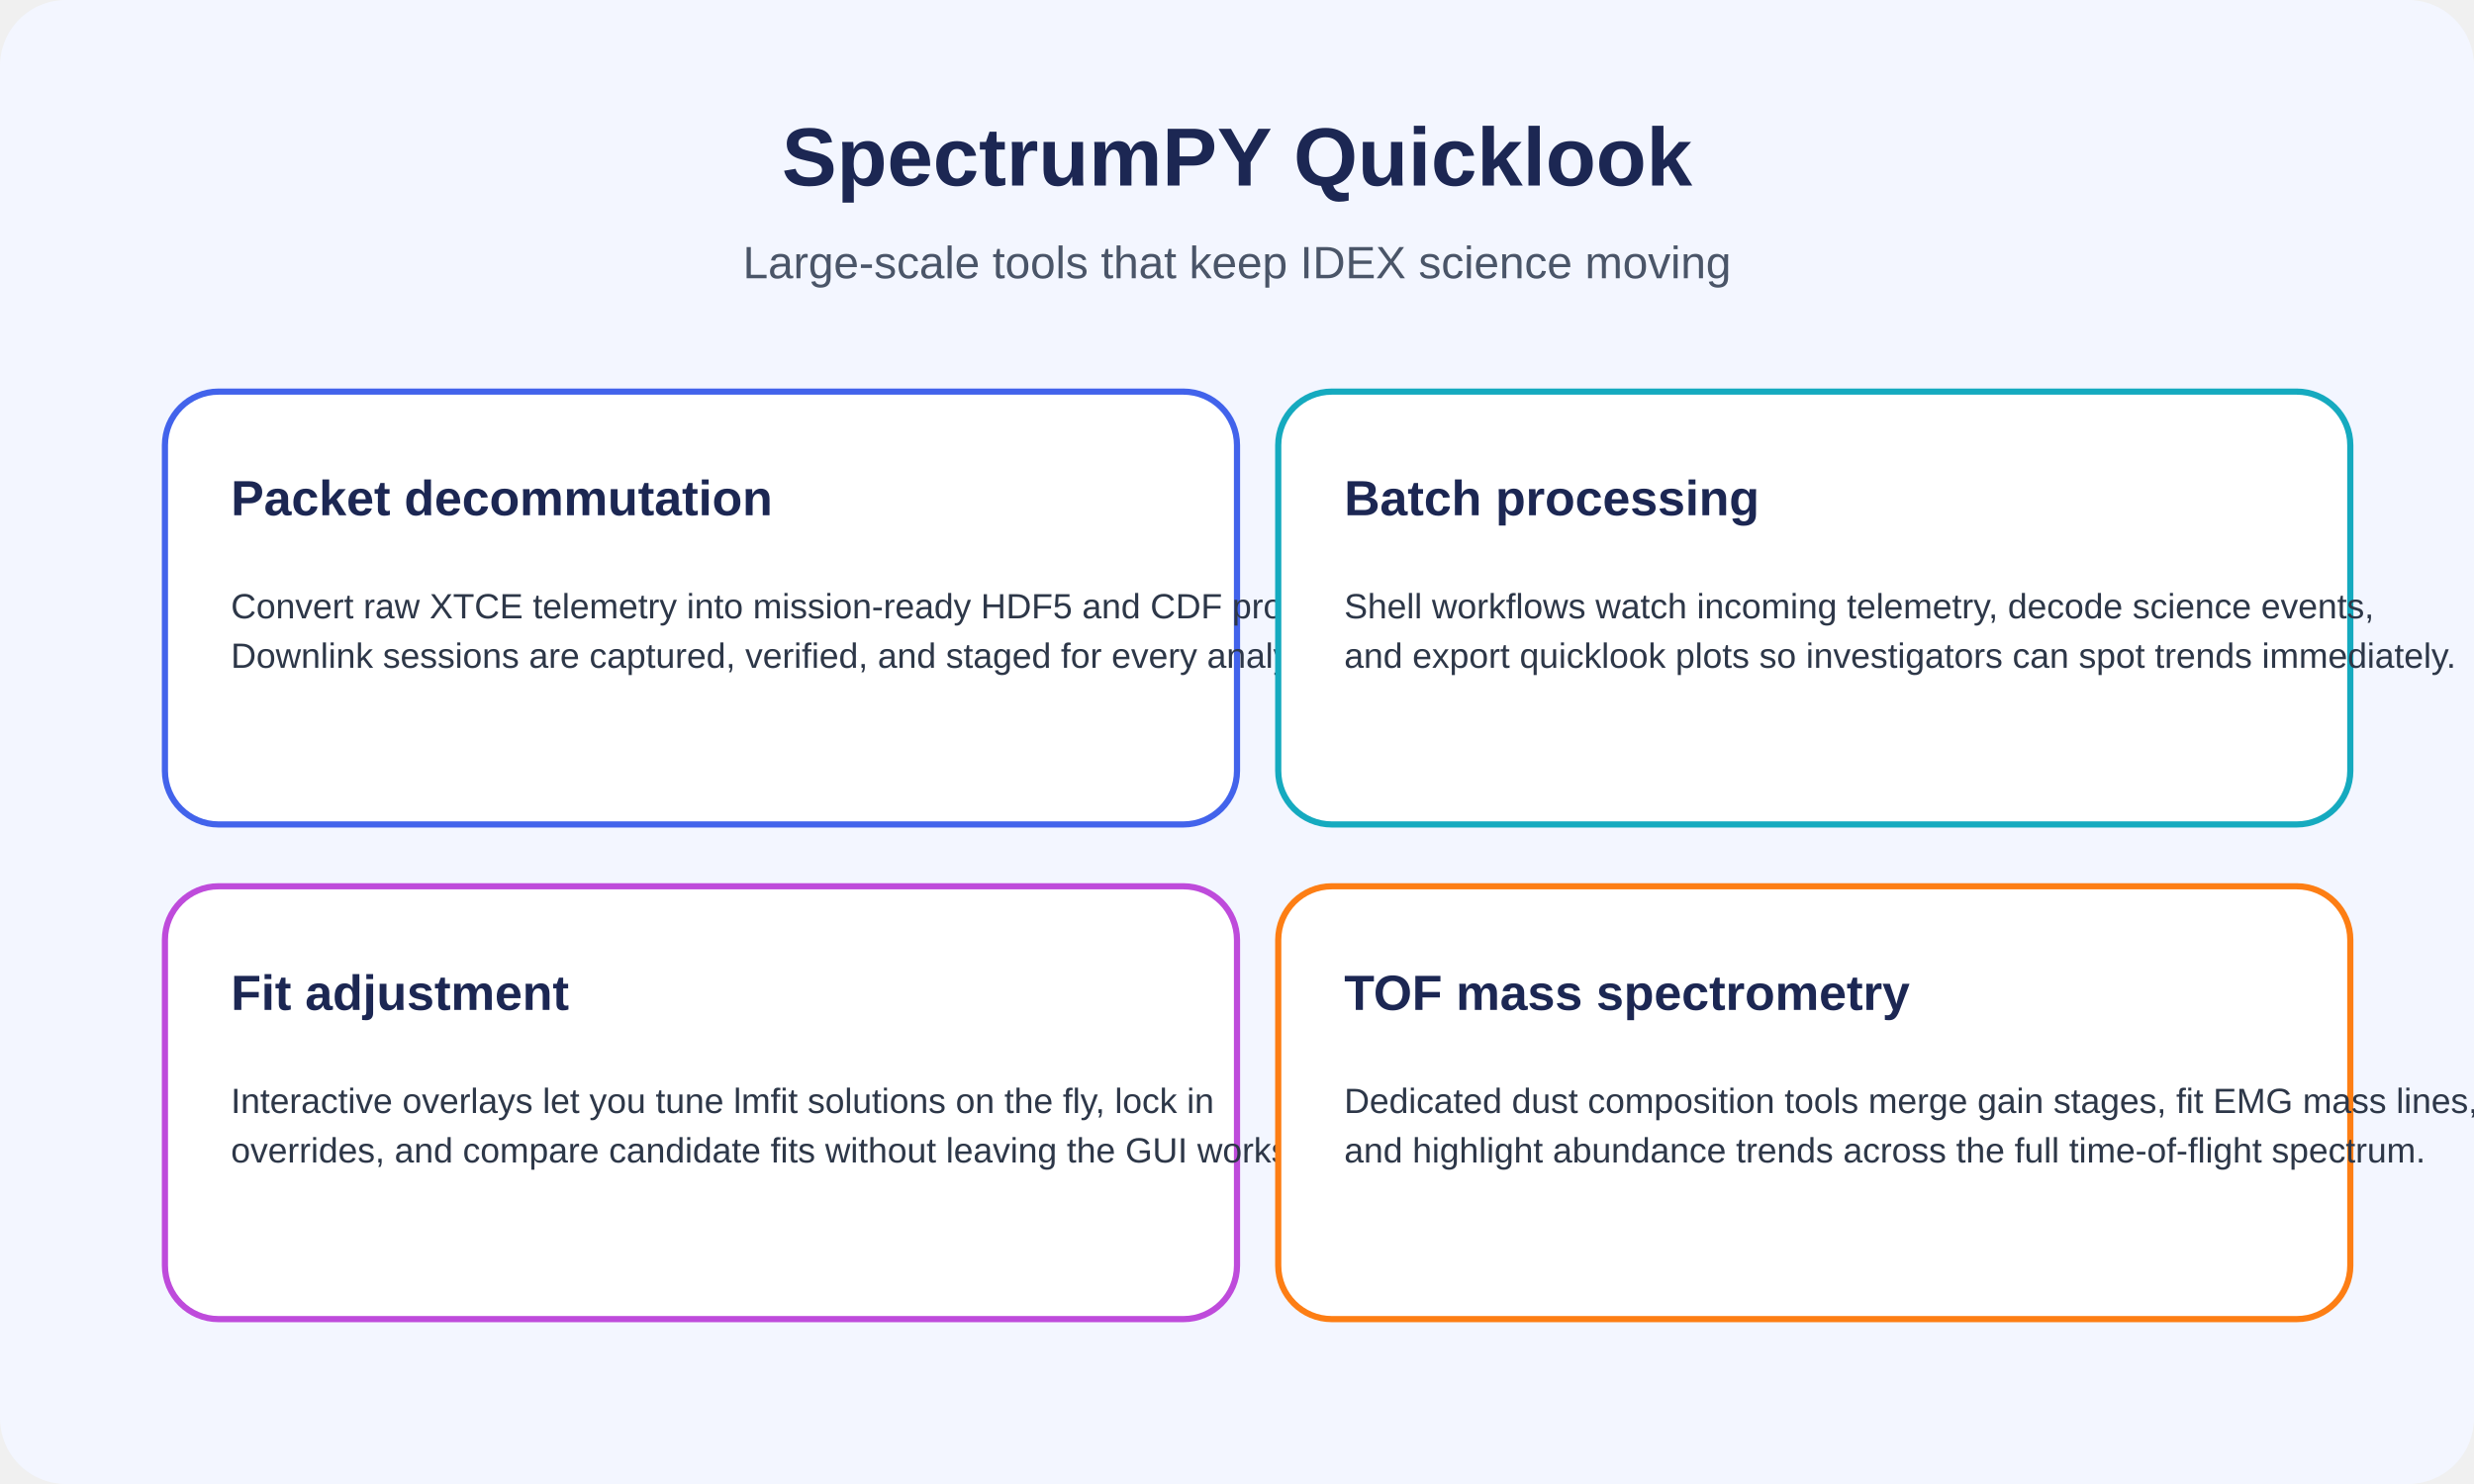
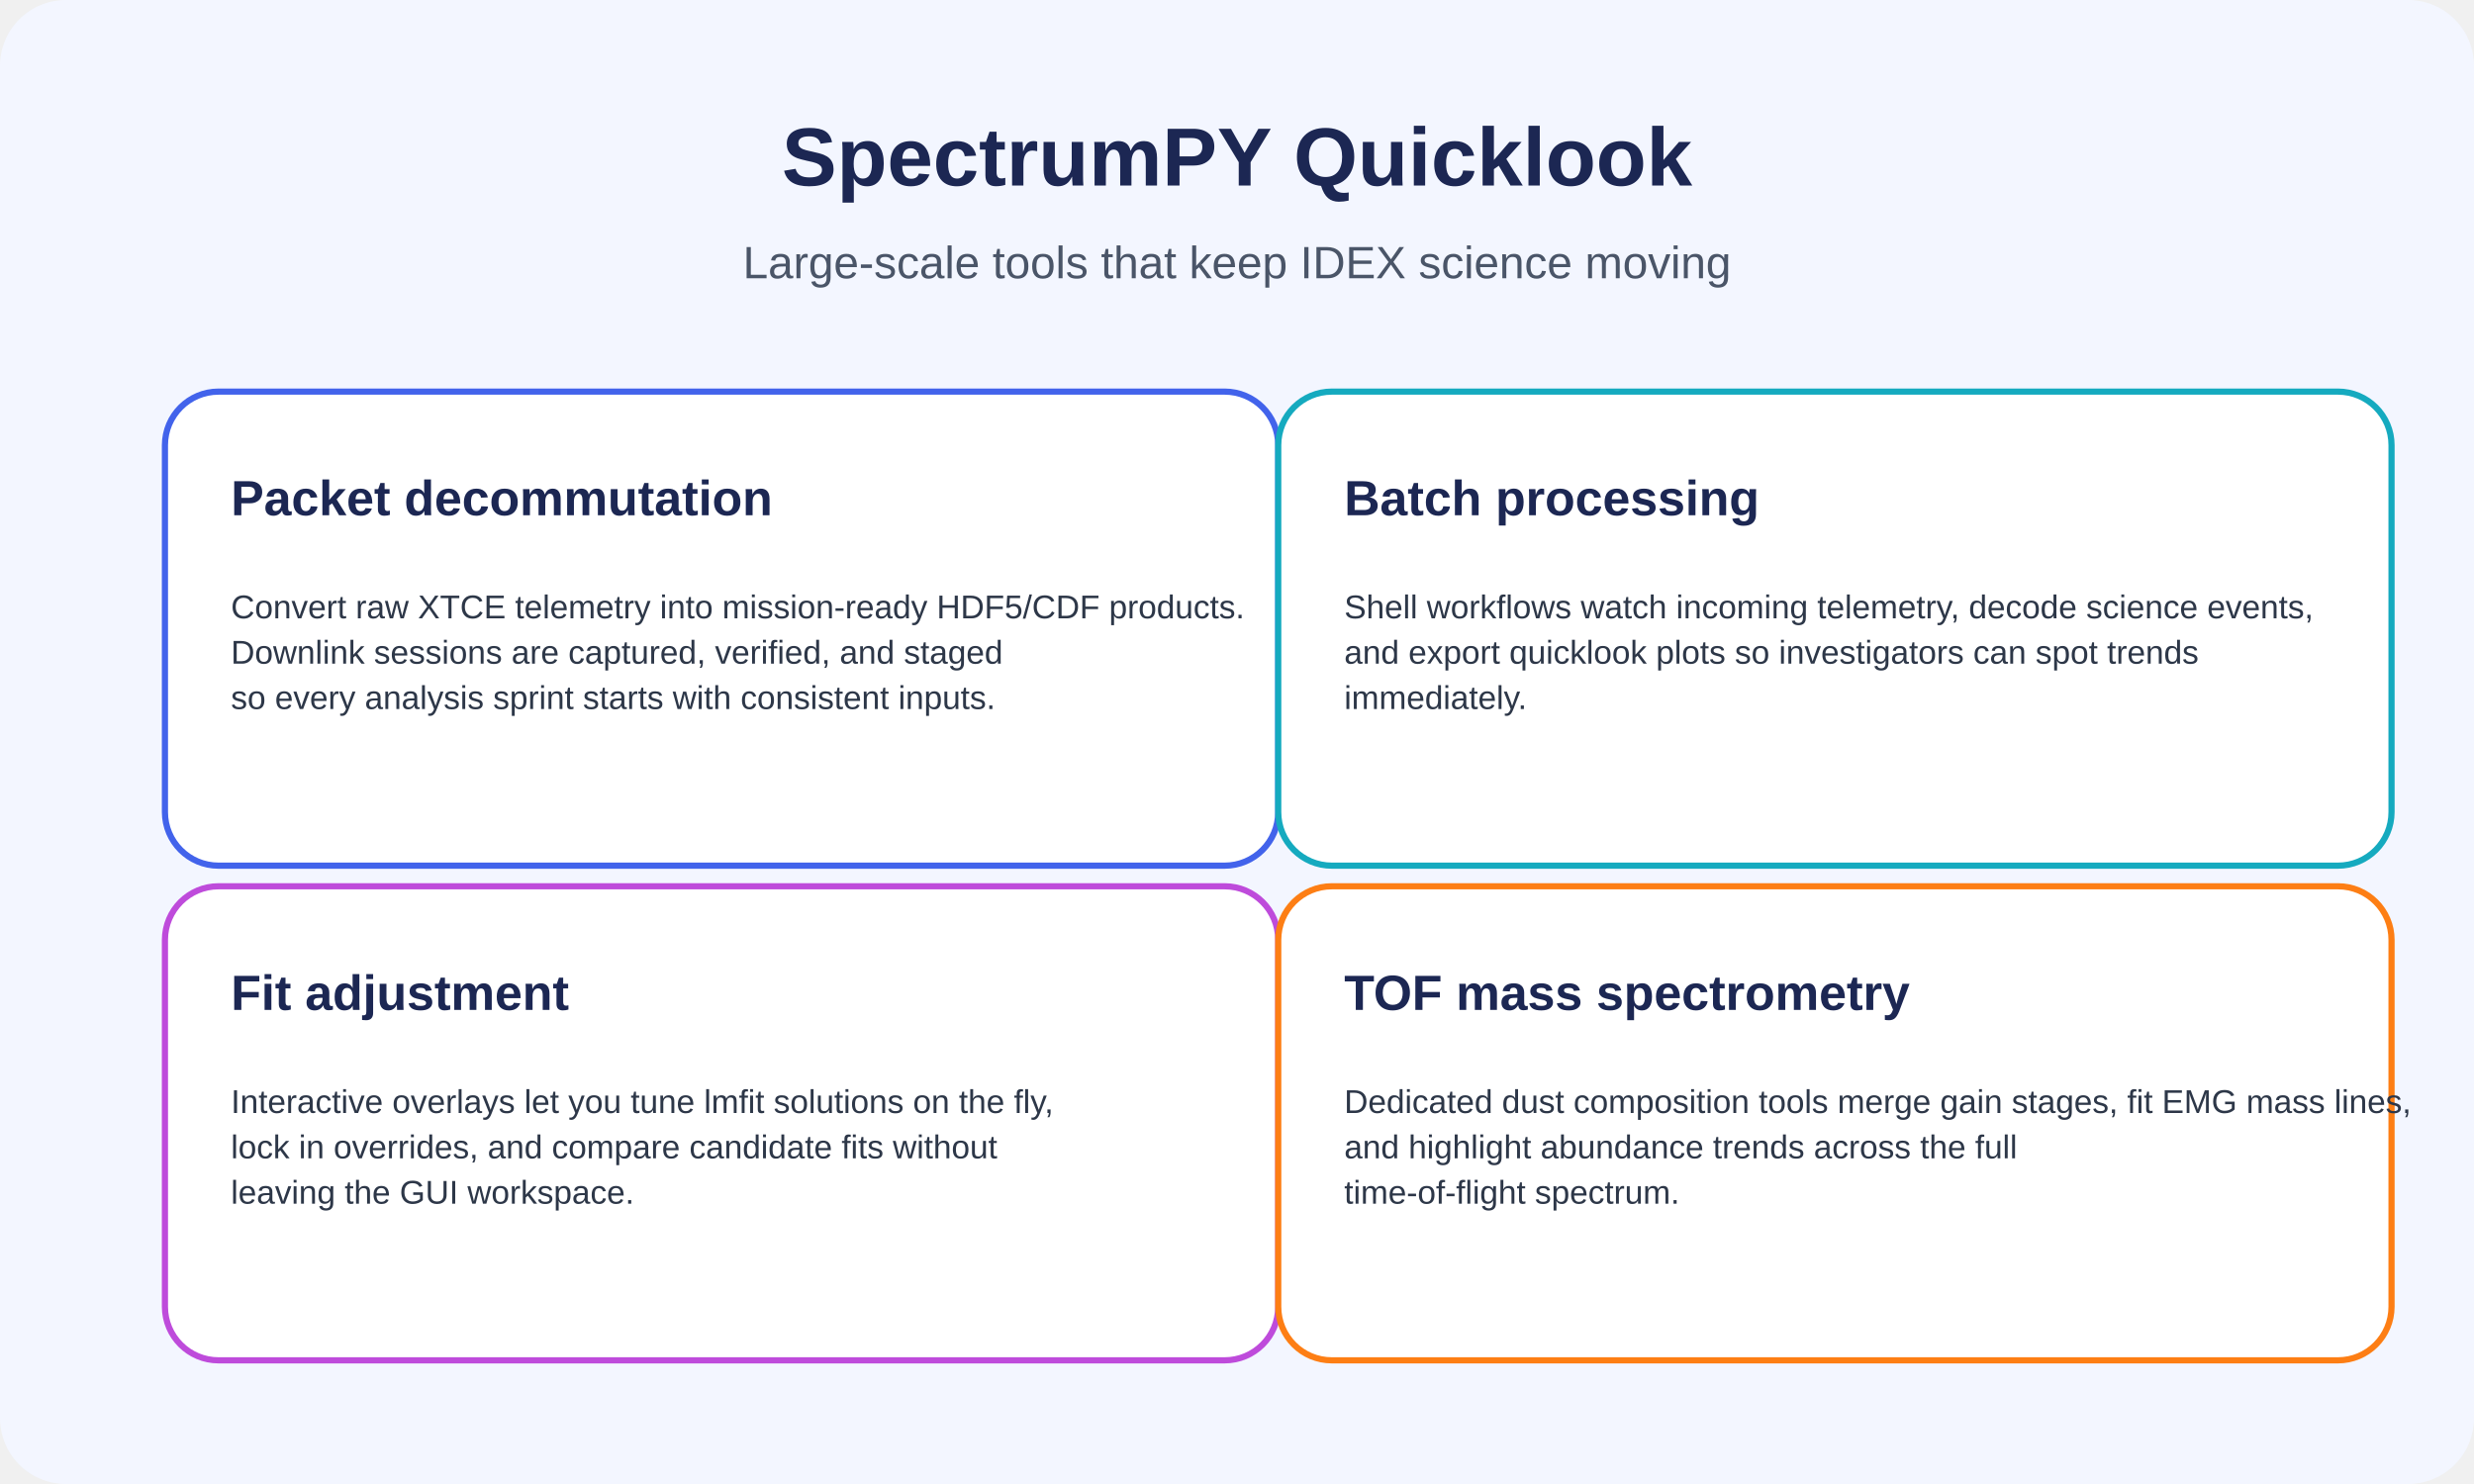
<svg xmlns="http://www.w3.org/2000/svg" viewBox="0 0 1200 720">
  <defs>
    <style>
      .title { font: 700 40px 'Helvetica Neue', Arial, sans-serif; fill: #1c2753; }
      .subtitle { font: 400 22px 'Helvetica Neue', Arial, sans-serif; fill: #4a5568; }
      .card-title { font: 700 24px 'Helvetica Neue', Arial, sans-serif; fill: #1c2753; }
-       .card-body { font: 400 17px 'Helvetica Neue', Arial, sans-serif; fill: #2d3748; line-height: 1.5; }
+       .card-body { font: 400 16px 'Helvetica Neue', Arial, sans-serif; fill: #2d3748; line-height: 1.4; }
      .card { rx: 26; ry: 26; fill: #ffffff; stroke-width: 3; }
    </style>
  </defs>
  <rect x="0" y="0" width="1200" height="720" fill="#f3f6ff" rx="32" ry="32" />
  <text x="600" y="90" text-anchor="middle" class="title">SpectrumPY Quicklook</text>
  <text x="600" y="135" text-anchor="middle" class="subtitle">Large-scale tools that keep IDEX science moving</text>
  <g transform="translate(80,190)">
-     <rect class="card" stroke="#4263eb" x="0" y="0" width="520" height="210" />
+     <rect class="card" stroke="#4263eb" x="0" y="0" width="540" height="230" />
    <text x="32" y="60" class="card-title">Packet decommutation</text>
    <text x="32" y="110" class="card-body">
-       <tspan x="32" dy="0">Convert raw XTCE telemetry into mission-ready HDF5 and CDF products.</tspan>
-       <tspan x="32" dy="24">Downlink sessions are captured, verified, and staged for every analysis sprint.</tspan>
+       <tspan x="32" dy="0">Convert raw XTCE telemetry into mission-ready HDF5/CDF products.</tspan>
+       <tspan x="32" dy="22">Downlink sessions are captured, verified, and staged</tspan>
+       <tspan x="32" dy="22">so every analysis sprint starts with consistent inputs.</tspan>
    </text>
  </g>
  <g transform="translate(620,190)">
-     <rect class="card" stroke="#15aabf" x="0" y="0" width="520" height="210" />
+     <rect class="card" stroke="#15aabf" x="0" y="0" width="540" height="230" />
    <text x="32" y="60" class="card-title">Batch processing</text>
    <text x="32" y="110" class="card-body">
      <tspan x="32" dy="0">Shell workflows watch incoming telemetry, decode science events,</tspan>
-       <tspan x="32" dy="24">and export quicklook plots so investigators can spot trends immediately.</tspan>
+       <tspan x="32" dy="22">and export quicklook plots so investigators can spot trends</tspan>
+       <tspan x="32" dy="22">immediately.</tspan>
    </text>
  </g>
  <g transform="translate(80,430)">
-     <rect class="card" stroke="#be4bdb" x="0" y="0" width="520" height="210" />
+     <rect class="card" stroke="#be4bdb" x="0" y="0" width="540" height="230" />
    <text x="32" y="60" class="card-title">Fit adjustment</text>
    <text x="32" y="110" class="card-body">
-       <tspan x="32" dy="0">Interactive overlays let you tune lmfit solutions on the fly, lock in</tspan>
-       <tspan x="32" dy="24">overrides, and compare candidate fits without leaving the GUI workspace.</tspan>
+       <tspan x="32" dy="0">Interactive overlays let you tune lmfit solutions on the fly,</tspan>
+       <tspan x="32" dy="22">lock in overrides, and compare candidate fits without</tspan>
+       <tspan x="32" dy="22">leaving the GUI workspace.</tspan>
    </text>
  </g>
  <g transform="translate(620,430)">
-     <rect class="card" stroke="#fd7e14" x="0" y="0" width="520" height="210" />
+     <rect class="card" stroke="#fd7e14" x="0" y="0" width="540" height="230" />
    <text x="32" y="60" class="card-title">TOF mass spectrometry</text>
    <text x="32" y="110" class="card-body">
      <tspan x="32" dy="0">Dedicated dust composition tools merge gain stages, fit EMG mass lines,</tspan>
-       <tspan x="32" dy="24">and highlight abundance trends across the full time-of-flight spectrum.</tspan>
+       <tspan x="32" dy="22">and highlight abundance trends across the full</tspan>
+       <tspan x="32" dy="22">time-of-flight spectrum.</tspan>
    </text>
  </g>
</svg>
